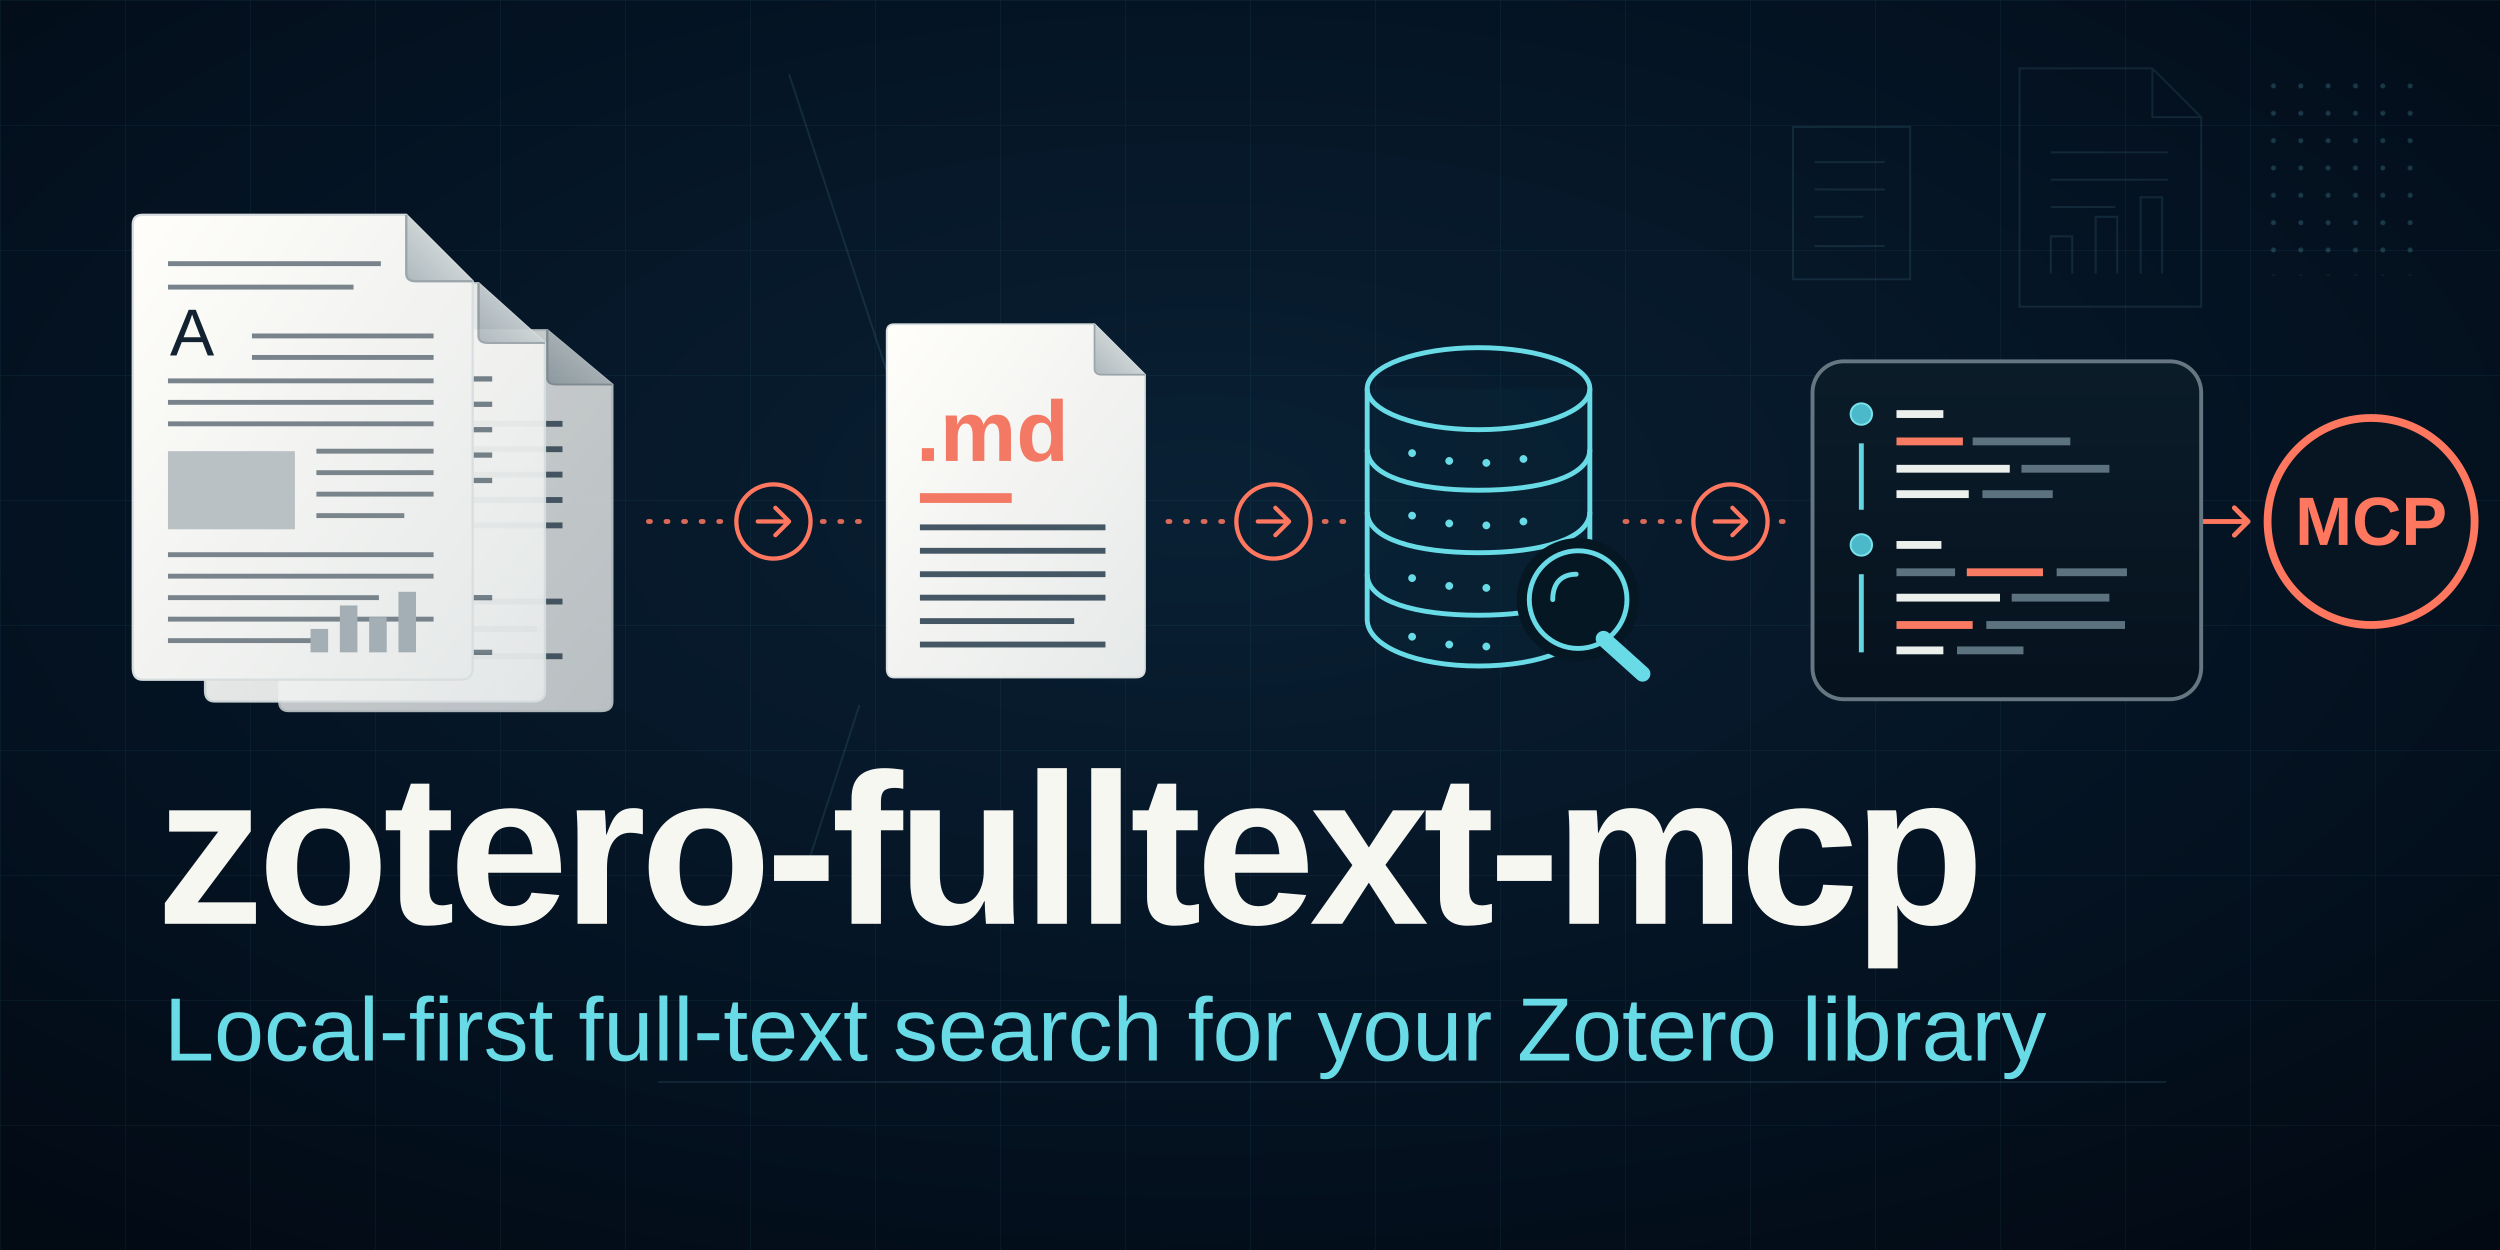
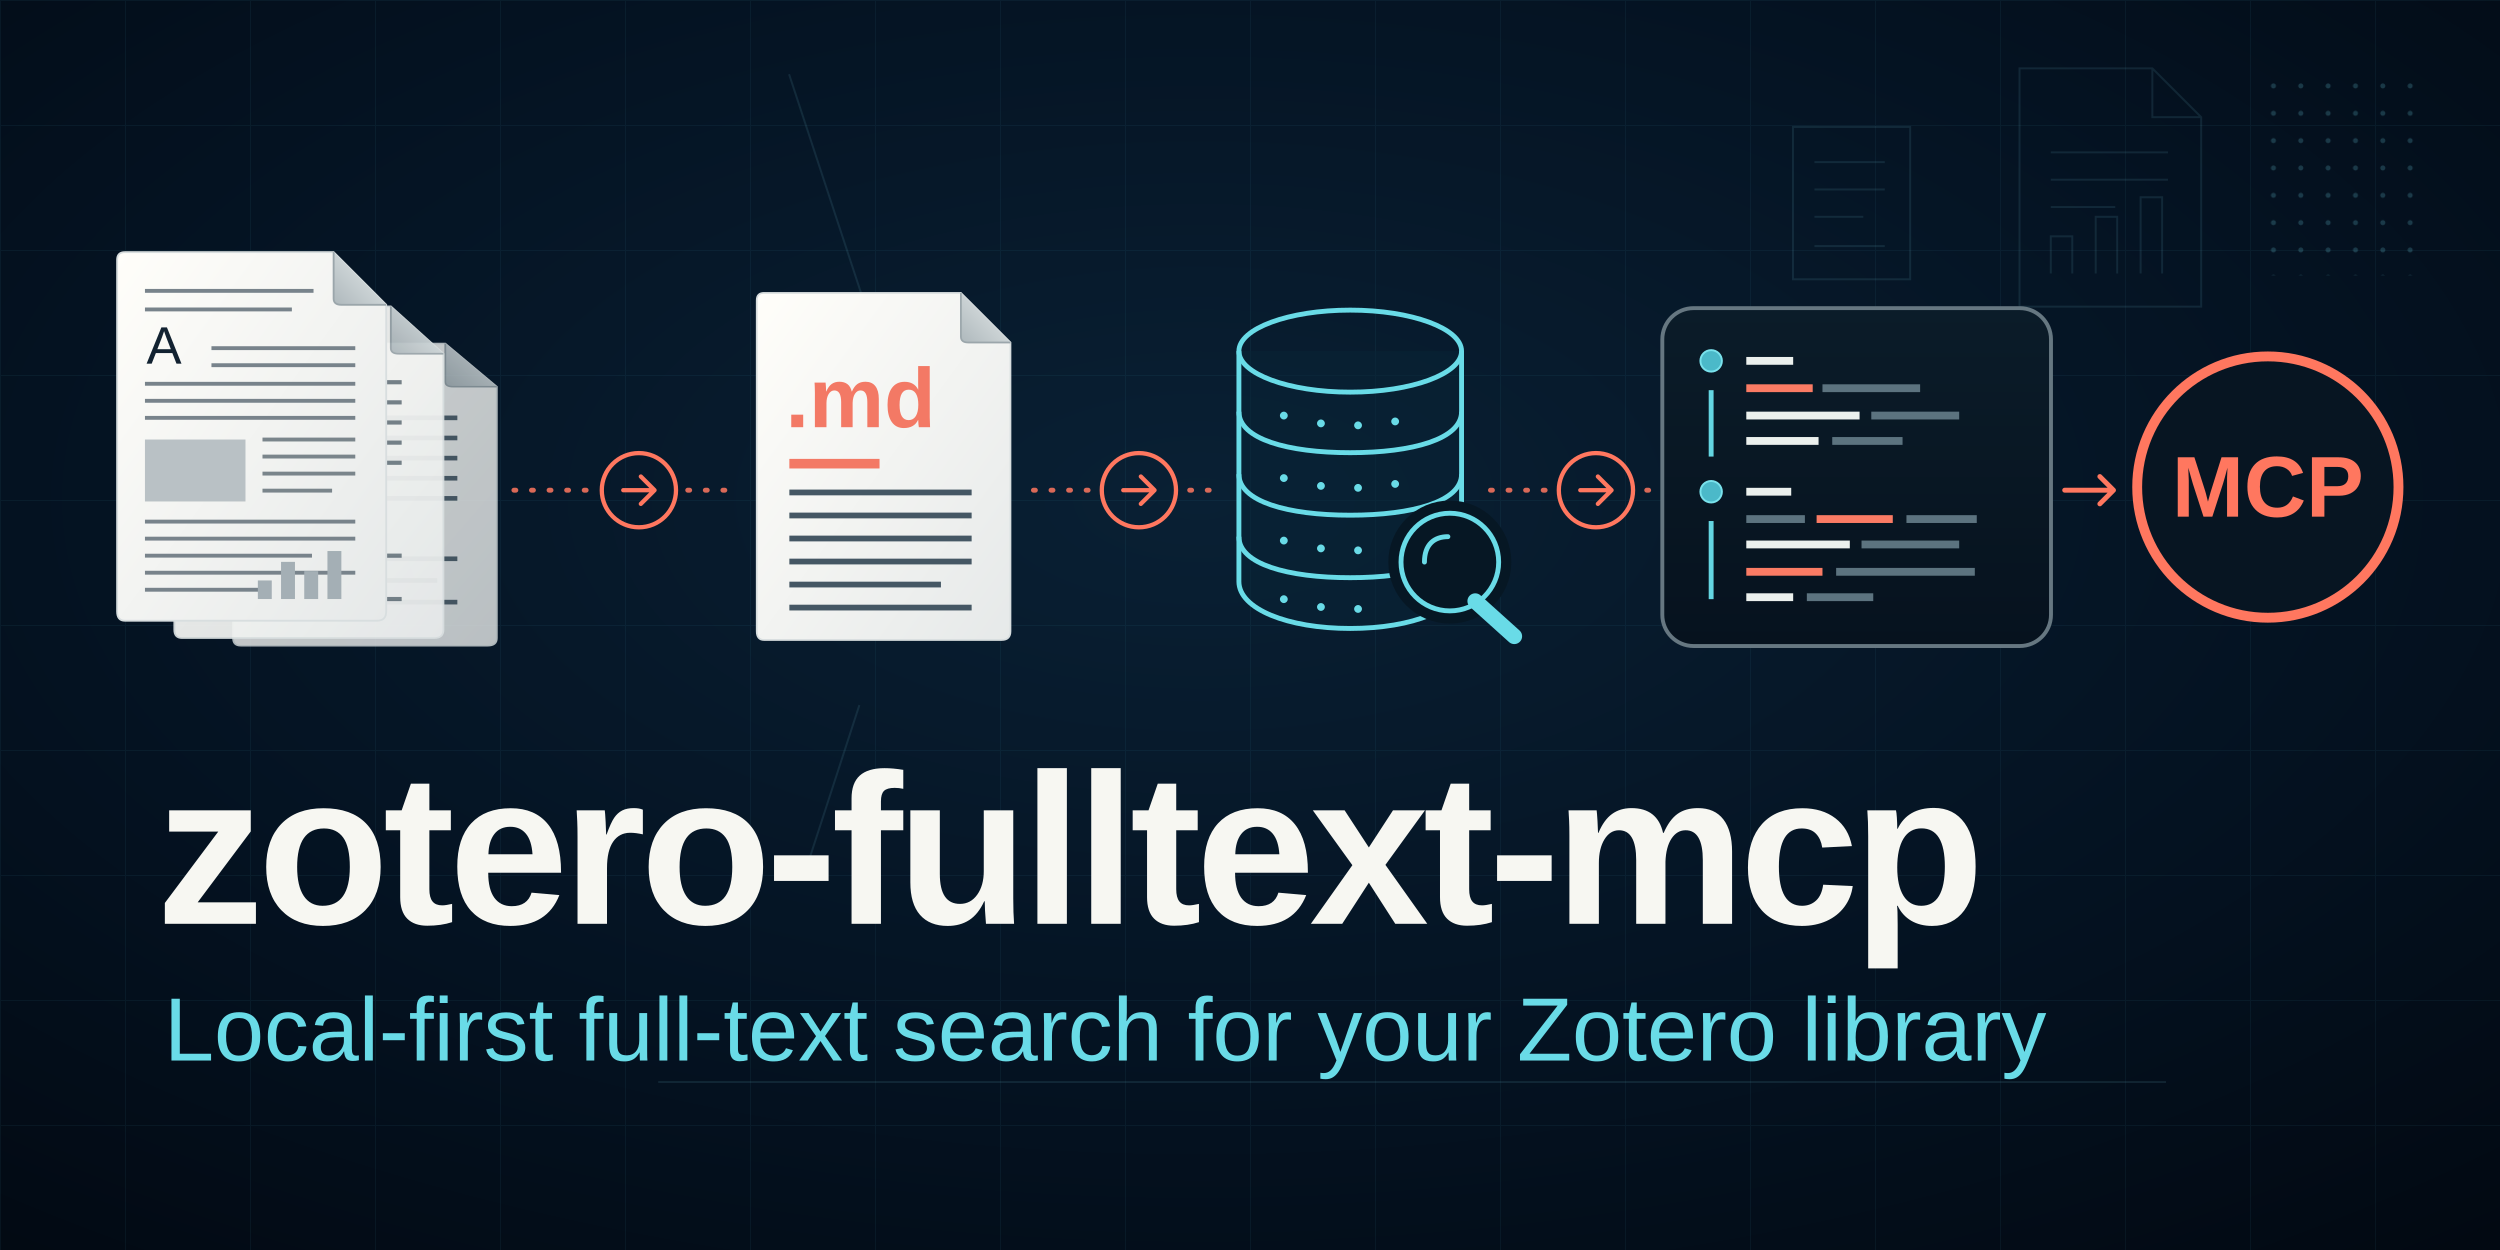
- <svg xmlns="http://www.w3.org/2000/svg" width="1280" height="640" viewBox="0 0 1280 640" role="img" aria-labelledby="title description">
-   <defs>
+ <svg xmlns="http://www.w3.org/2000/svg" width="1280" height="640" viewBox="0 0 1280 640" role="img" aria-labelledby="title description" version="1.1" id="svg55">
+   <defs id="defs14">
    <radialGradient id="background" cx="48%" cy="40%" r="78%">
-       <stop offset="0" stop-color="#092034" />
-       <stop offset="0.6" stop-color="#041221" />
-       <stop offset="1" stop-color="#020912" />
+       <stop offset="0" stop-color="#092034" id="stop1" />
+       <stop offset="0.6" stop-color="#041221" id="stop2" />
+       <stop offset="1" stop-color="#020912" id="stop3" />
    </radialGradient>
    <linearGradient id="paper" x1="0" y1="0" x2="1" y2="1">
-       <stop stop-color="#fffefa" />
-       <stop offset="1" stop-color="#e6e9e9" />
+       <stop stop-color="#fffefa" id="stop4" />
+       <stop offset="1" stop-color="#e6e9e9" id="stop5" />
    </linearGradient>
    <linearGradient id="fold" x1="0" y1="1" x2="1" y2="0">
-       <stop stop-color="#aeb8bc" />
-       <stop offset="1" stop-color="#e9eeee" />
+       <stop stop-color="#aeb8bc" id="stop6" />
+       <stop offset="1" stop-color="#e9eeee" id="stop7" />
    </linearGradient>
-     <linearGradient id="panel" x1="0" y1="0" x2="0" y2="1">
-       <stop stop-color="#0b1c29" />
-       <stop offset="1" stop-color="#06121e" />
+     <linearGradient id="panel" x1="864.969" y1="197.195" x2="864.969" y2="384.745" gradientTransform="scale(1.071714,0.9330845)" gradientUnits="userSpaceOnUse">
+       <stop stop-color="#0b1c29" id="stop8" />
+       <stop offset="1" stop-color="#06121e" id="stop9" />
    </linearGradient>
    <pattern id="grid" width="64" height="64" patternUnits="userSpaceOnUse">
-       <path d="M64 0H0V64" fill="none" stroke="#4aa1b6" stroke-opacity="0.08" />
+       <path d="M64 0H0V64" fill="none" stroke="#4aa1b6" stroke-opacity="0.08" id="path9" />
    </pattern>
    <pattern id="dots" width="14" height="14" patternUnits="userSpaceOnUse">
-       <circle cx="2" cy="2" r="1.3" fill="#69c9d9" opacity="0.22" />
+       <circle cx="2" cy="2" r="1.3" fill="#69c9d9" opacity="0.22" id="circle9" />
    </pattern>
    <g id="sheet">
-       <path d="M0 5Q0 0 5 0H140L174 34V232Q174 238 168 238H5Q0 238 0 232Z" fill="url(#paper)" stroke="#d8dedf" stroke-width="1.2" />
-       <path d="M140 0V30Q140 34 145 34H174" fill="url(#fold)" stroke="#9ba6ab" stroke-width="1.2" />
+       <path d="M0 5Q0 0 5 0H140L174 34V232Q174 238 168 238H5Q0 238 0 232Z" fill="url(#paper)" stroke="#d8dedf" stroke-width="1.2" id="path10" />
+       <path d="M140 0V30Q140 34 145 34H174" fill="url(#fold)" stroke="#9ba6ab" stroke-width="1.2" id="path11" />
    </g>
    <g id="paper-lines" fill="none" stroke="#78838b" stroke-width="2.5">
-       <path d="M18 25H127M18 37H113M61 62H154M61 73H154M18 85H154M18 96H154M18 107H154" />
-       <path d="M18 174H154M18 185H154M18 196H126M18 207H154M18 218H99" />
+       <path d="M18 25H127M18 37H113M61 62H154M61 73H154M18 85H154M18 96H154M18 107H154" id="path12" />
+       <path d="M18 174H154M18 185H154M18 196H126M18 207H154M18 218H99" id="path13" />
    </g>
    <g id="forward" fill="none" stroke="#ff775f" stroke-width="2.2" stroke-linecap="round" stroke-linejoin="round">
-       <circle r="19" />
-       <path d="M-8 0H8M1-7L8 0 1 7" />
+       <circle r="19" id="circle13" />
+       <path d="M-8 0H8M1-7L8 0 1 7" id="path14" />
    </g>
  </defs>
  <g id="backdrop">
-     <path fill="url(#background)" d="M0 0H1280V640H0Z" />
-     <path fill="url(#grid)" d="M0 0H1280V640H0Z" />
-     <path fill="url(#dots)" d="M1154 34H1245V141H1154Z" />
-     <g fill="none" stroke="#5b9cac" stroke-width="1" opacity="0.16">
-       <path d="M918 65H978V143H918ZM929 83H965M929 97H965M929 111H954M929 126H965" />
-       <path d="M1034 35H1102L1127 60V157H1034ZM1102 35V60H1127M1050 78H1110M1050 92H1110M1050 106H1083M1050 140V121H1061V140M1073 140V111H1084V140M1096 140V101H1107V140" />
-       <path d="M404 38L455 193M440 361L414 441M337 554H1109" />
+     <path fill="url(#background)" d="M0 0H1280V640H0Z" id="path15" />
+     <path fill="url(#grid)" d="M0 0H1280V640H0Z" id="path16" />
+     <path fill="url(#dots)" d="M1154 34H1245V141H1154Z" id="path17" />
+     <g fill="none" stroke="#5b9cac" stroke-width="1" opacity="0.16" id="g20">
+       <path d="M918 65H978V143H918ZM929 83H965M929 97H965M929 111H954M929 126H965" id="path18" />
+       <path d="M1034 35H1102L1127 60V157H1034ZM1102 35V60H1127M1050 78H1110M1050 92H1110M1050 106H1083M1050 140V121H1061V140M1073 140V111H1084V140M1096 140V101H1107V140" id="path19" />
+       <path d="M404 38L455 193M440 361L414 441M337 554H1109" id="path20" />
    </g>
  </g>
-   <g id="pipeline-connectors" stroke="#ff775f" fill="none" stroke-linecap="round">
-     <path d="M332 267H371M421 267H445M598 267H626M678 267H691M832 267H860M912 267H920" stroke-width="2.5" stroke-dasharray="1 8" opacity="0.85" />
-     <use href="#forward" transform="translate(396 267)" />
-     <use href="#forward" transform="translate(652 267)" />
-     <use href="#forward" transform="translate(886 267)" />
-     <path id="mcp-arrow" d="M1126 267H1151M1144 260L1151 267 1144 274" stroke-width="2.5" stroke-linejoin="round" />
+   <g id="pipeline-connectors" stroke="#ff775f" fill="none" stroke-linecap="round" transform="translate(-68.88611,-16.02002)">
+     <path d="m 332,267 h 39 m 50,0 h 24 m 153,0 h 28 m 52,0 h 13 m 141,0 h 28 m 52,0 h 8" stroke-width="2.5" stroke-dasharray="1, 8" opacity="0.85" id="path21" />
+     <use href="#forward" transform="translate(396,267)" id="use21" />
+     <use href="#forward" transform="translate(652,267)" id="use22" />
+     <use href="#forward" transform="translate(886,267)" id="use23" />
+     <path id="mcp-arrow" d="m 1126,267 h 25 m -7,-7 7,7 -7,7" stroke-width="2.5" stroke-linejoin="round" />
  </g>
-   <g id="linked-pdfs">
-     <g transform="translate(143 169)" opacity="0.8">
-       <use href="#sheet" transform="scale(0.98 0.82)" />
-       <path d="M22 48H145M22 61H145M22 74H145M22 87H145M22 100H145M22 139H145M22 153H132M22 167H145" fill="none" stroke="#53636e" stroke-width="3" />
+   <g id="linked-pdfs" transform="matrix(0.7917974,0,0,0.7928891,6.123698,41.88165)">
+     <g transform="translate(143,169)" opacity="0.8" id="g24">
+       <use href="#sheet" transform="scale(0.98,0.82)" id="use24" />
+       <path d="M 22,48 H 145 M 22,61 H 145 M 22,74 H 145 M 22,87 H 145 M 22,100 H 145 M 22,139 H 145 M 22,153 H 132 M 22,167 h 123" fill="none" stroke="#53636e" stroke-width="3" id="path24" />
    </g>
-     <g transform="translate(105 145)" opacity="0.94">
-       <use href="#sheet" transform="scale(1 0.9)" />
-       <path d="M22 49H147M22 62H147M22 75H147M22 88H147M22 101H147M22 161H147M22 175H136M22 189H147" fill="none" stroke="#6f7b83" stroke-width="2.7" />
+     <g transform="translate(105,145)" opacity="0.94" id="g25">
+       <use href="#sheet" transform="scale(1,0.9)" id="use25" />
+       <path d="M 22,49 H 147 M 22,62 H 147 M 22,75 H 147 M 22,88 H 147 M 22,101 H 147 M 22,161 H 147 M 22,175 H 136 M 22,189 h 125" fill="none" stroke="#6f7b83" stroke-width="2.7" id="path25" />
    </g>
-     <g transform="translate(68 110)">
-       <use href="#sheet" />
-       <use href="#paper-lines" />
-       <text x="19" y="72" fill="#122231" font-family="Arial, sans-serif" font-size="34">A</text>
-       <path d="M18 121H83V161H18Z" fill="#b9c1c5" />
-       <path d="M94 121H154M94 132H154M94 143H154M94 154H139" fill="none" stroke="#7a858b" stroke-width="2.5" />
-       <path d="M91 224V212H100V224M106 224V200H115V224M121 224V206H130V224M136 224V193H145V224" fill="#a4afb5" />
+     <g transform="translate(68,110)" id="g29">
+       <use href="#sheet" id="use26" />
+       <use href="#paper-lines" id="use27" />
+       <text x="19" y="72" fill="#122231" font-family="Arial, sans-serif" font-size="34px" id="text27">A</text>
+       <path d="m 18,121 h 65 v 40 H 18 Z" fill="#b9c1c5" id="path27" />
+       <path d="m 94,121 h 60 m -60,11 h 60 m -60,11 h 60 m -60,11 h 45" fill="none" stroke="#7a858b" stroke-width="2.5" id="path28" />
+       <path d="m 91,224 v -12 h 9 v 12 m 6,0 v -24 h 9 v 24 m 6,0 v -18 h 9 v 18 m 6,0 v -31 h 9 v 31" fill="#a4afb5" id="path29" />
    </g>
  </g>
-   <g id="markdown-document" transform="translate(454 166)">
-     <use href="#sheet" transform="scale(0.76 0.76)" />
-     <text x="15" y="70" fill="#f37965" font-family="Arial, sans-serif" font-size="44" font-weight="700">.md</text>
-     <path d="M17 89H64" fill="none" stroke="#f37965" stroke-width="5" />
-     <path d="M17 104H112M17 116H112M17 128H112M17 140H112M17 152H96M17 164H112" fill="none" stroke="#455764" stroke-width="3" />
+   <g id="markdown-document" transform="matrix(0.9823754,0,0,0.9823754,387.4526,149.9719)">
+     <use href="#sheet" transform="scale(0.76)" id="use29" />
+     <text x="15" y="70" fill="#f37965" font-family="Arial, sans-serif" font-size="44px" font-weight="700" id="text29">.md</text>
+     <path d="M 17,89 H 64" fill="none" stroke="#f37965" stroke-width="5" id="path30" />
+     <path d="m 17,104 h 95 m -95,12 h 95 m -95,12 h 95 m -95,12 h 95 m -95,12 h 79 m -79,12 h 95" fill="none" stroke="#455764" stroke-width="3" id="path31" />
  </g>
-   <g id="fulltext-index" fill="none" stroke="#69dbe7" stroke-width="2.5">
-     <path d="M700 199V317C700 331 725 341 757 341S814 331 814 317V199" fill="#082536" fill-opacity="0.5" />
-     <ellipse cx="757" cy="199" rx="57" ry="21" />
-     <path d="M700 230C700 244 725 251 757 251S814 244 814 230M700 262C700 276 725 283 757 283S814 276 814 262M700 294C700 308 725 315 757 315S814 308 814 294" />
-     <g fill="#69dbe7" stroke="none">
-       <circle cx="723" cy="232" r="2" />
-       <circle cx="742" cy="236" r="2" />
-       <circle cx="761" cy="237" r="2" />
-       <circle cx="780" cy="235" r="2" />
-       <circle cx="723" cy="264" r="2" />
-       <circle cx="742" cy="268" r="2" />
-       <circle cx="761" cy="269" r="2" />
-       <circle cx="780" cy="267" r="2" />
-       <circle cx="723" cy="296" r="2" />
-       <circle cx="742" cy="300" r="2" />
-       <circle cx="761" cy="301" r="2" />
-       <circle cx="723" cy="326" r="2" />
-       <circle cx="742" cy="330" r="2" />
-       <circle cx="761" cy="331" r="2" />
+   <g id="fulltext-index" fill="none" stroke="#69dbe7" stroke-width="2.5" transform="translate(-65.6821,-19.22403)">
+     <path d="m 700,199 v 118 c 0,14 25,24 57,24 32,0 57,-10 57,-24 V 199" fill="#082536" fill-opacity="0.5" id="path32" />
+     <ellipse cx="757" cy="199" rx="57" ry="21" id="ellipse32" />
+     <path d="m 700,230 c 0,14 25,21 57,21 32,0 57,-7 57,-21 m -114,32 c 0,14 25,21 57,21 32,0 57,-7 57,-21 m -114,32 c 0,14 25,21 57,21 32,0 57,-7 57,-21" id="path33" />
+     <g fill="#69dbe7" stroke="none" id="g46">
+       <circle cx="723" cy="232" r="2" id="circle33" />
+       <circle cx="742" cy="236" r="2" id="circle34" />
+       <circle cx="761" cy="237" r="2" id="circle35" />
+       <circle cx="780" cy="235" r="2" id="circle36" />
+       <circle cx="723" cy="264" r="2" id="circle37" />
+       <circle cx="742" cy="268" r="2" id="circle38" />
+       <circle cx="761" cy="269" r="2" id="circle39" />
+       <circle cx="780" cy="267" r="2" id="circle40" />
+       <circle cx="723" cy="296" r="2" id="circle41" />
+       <circle cx="742" cy="300" r="2" id="circle42" />
+       <circle cx="761" cy="301" r="2" id="circle43" />
+       <circle cx="723" cy="326" r="2" id="circle44" />
+       <circle cx="742" cy="330" r="2" id="circle45" />
+       <circle cx="761" cy="331" r="2" id="circle46" />
    </g>
    <g id="search-lens">
-       <circle cx="808" cy="307" r="27" fill="#061724" stroke="#061724" stroke-width="9" />
-       <circle cx="808" cy="307" r="25" />
-       <path d="M821 327L841 345" stroke-width="8" stroke-linecap="round" />
-       <path d="M795 307C795 298 800 294 807 294" stroke-linecap="round" />
+       <circle cx="808" cy="307" r="27" fill="#061724" stroke="#061724" stroke-width="9" id="circle47" />
+       <circle cx="808" cy="307" r="25" id="circle48" />
+       <path d="m 821,327 20,18" stroke-width="8" stroke-linecap="round" id="path48" />
+       <path d="m 795,307 c 0,-9 5,-13 12,-13" stroke-linecap="round" id="path49" />
    </g>
  </g>
-   <g id="search-results">
-     <rect x="928" y="185" width="199" height="173" rx="16" fill="url(#panel)" stroke="#667781" stroke-width="2" />
-     <path d="M953 227V261M953 294V334" stroke="#64d6e2" stroke-width="2.5" />
-     <g fill="#4bb9c9" stroke="#79e2ec" stroke-width="1">
-       <circle cx="953" cy="212" r="5.5" />
-       <circle cx="953" cy="279" r="5.5" />
+   <g id="search-results" transform="translate(-76.89612,-27.23404)">
+     <rect x="928" y="185" width="199" height="173" rx="16" fill="url(#panel)" stroke="#667781" stroke-width="2" id="rect49" style="fill:url(#panel)" />
+     <path d="m 953,227 v 34 m 0,33 v 40" stroke="#64d6e2" stroke-width="2.5" id="path50" />
+     <g fill="#4bb9c9" stroke="#79e2ec" stroke-width="1" id="g51">
+       <circle cx="953" cy="212" r="5.5" id="circle50" />
+       <circle cx="953" cy="279" r="5.5" id="circle51" />
    </g>
-     <g fill="none" stroke-width="4">
-       <path d="M971 212H995M971 240H1029M971 253H1008M971 279H994M971 306H1024M971 333H995" stroke="#ebf0ed" />
-       <path d="M971 226H1005M1007 293H1046M971 320H1010" stroke="#fa7b64" />
-       <path d="M1010 226H1060M1035 240H1080M1015 253H1051M971 293H1001M1053 293H1089M1030 306H1080M1017 320H1088M1002 333H1036" stroke="#5c737f" />
+     <g fill="none" stroke-width="4" id="g53">
+       <path d="m 971,212 h 24 m -24,28 h 58 m -58,13 h 37 m -37,26 h 23 m -23,27 h 53 m -53,27 h 24" stroke="#ebf0ed" id="path51" />
+       <path d="m 971,226 h 34 m 2,67 h 39 m -75,27 h 39" stroke="#fa7b64" id="path52" />
+       <path d="m 1010,226 h 50 m -25,14 h 45 m -65,13 h 36 m -80,40 h 30 m 52,0 h 36 m -59,13 h 50 m -63,14 h 71 m -86,13 h 34" stroke="#5c737f" id="path53" />
    </g>
  </g>
-   <g id="mcp-endpoint">
-     <circle cx="1214" cy="267" r="53" fill="#071522" stroke="#ff775f" stroke-width="4" />
-     <text x="1214" y="279" text-anchor="middle" fill="#ff775f" font-family="Arial, sans-serif" font-size="35" font-weight="700">MCP</text>
+   <g id="mcp-endpoint" transform="matrix(1.262146,0,0,1.262146,-371.1111,-87.61497)">
+     <circle cx="1214" cy="267" r="53" fill="#071522" stroke="#ff775f" stroke-width="4" id="circle53" />
+     <text x="1214" y="279" text-anchor="middle" fill="#ff775f" font-family="Arial, sans-serif" font-size="35px" font-weight="700" id="text53">MCP</text>
  </g>
  <g id="wordmark" font-family="Arial, Helvetica, sans-serif">
-     <text x="80" y="473" fill="#f7f7f2" font-size="110" font-weight="700" letter-spacing="-3">zotero-fulltext-mcp</text>
-     <text x="84" y="543" fill="#69dbe7" font-size="46" font-weight="400">Local-first full-text search for your Zotero library</text>
+     <text x="80" y="473" fill="#f7f7f2" font-size="110" font-weight="700" letter-spacing="-3" id="text54">zotero-fulltext-mcp</text>
+     <text x="84" y="543" fill="#69dbe7" font-size="46" font-weight="400" id="text55">Local-first full-text search for your Zotero library</text>
  </g>
</svg>
